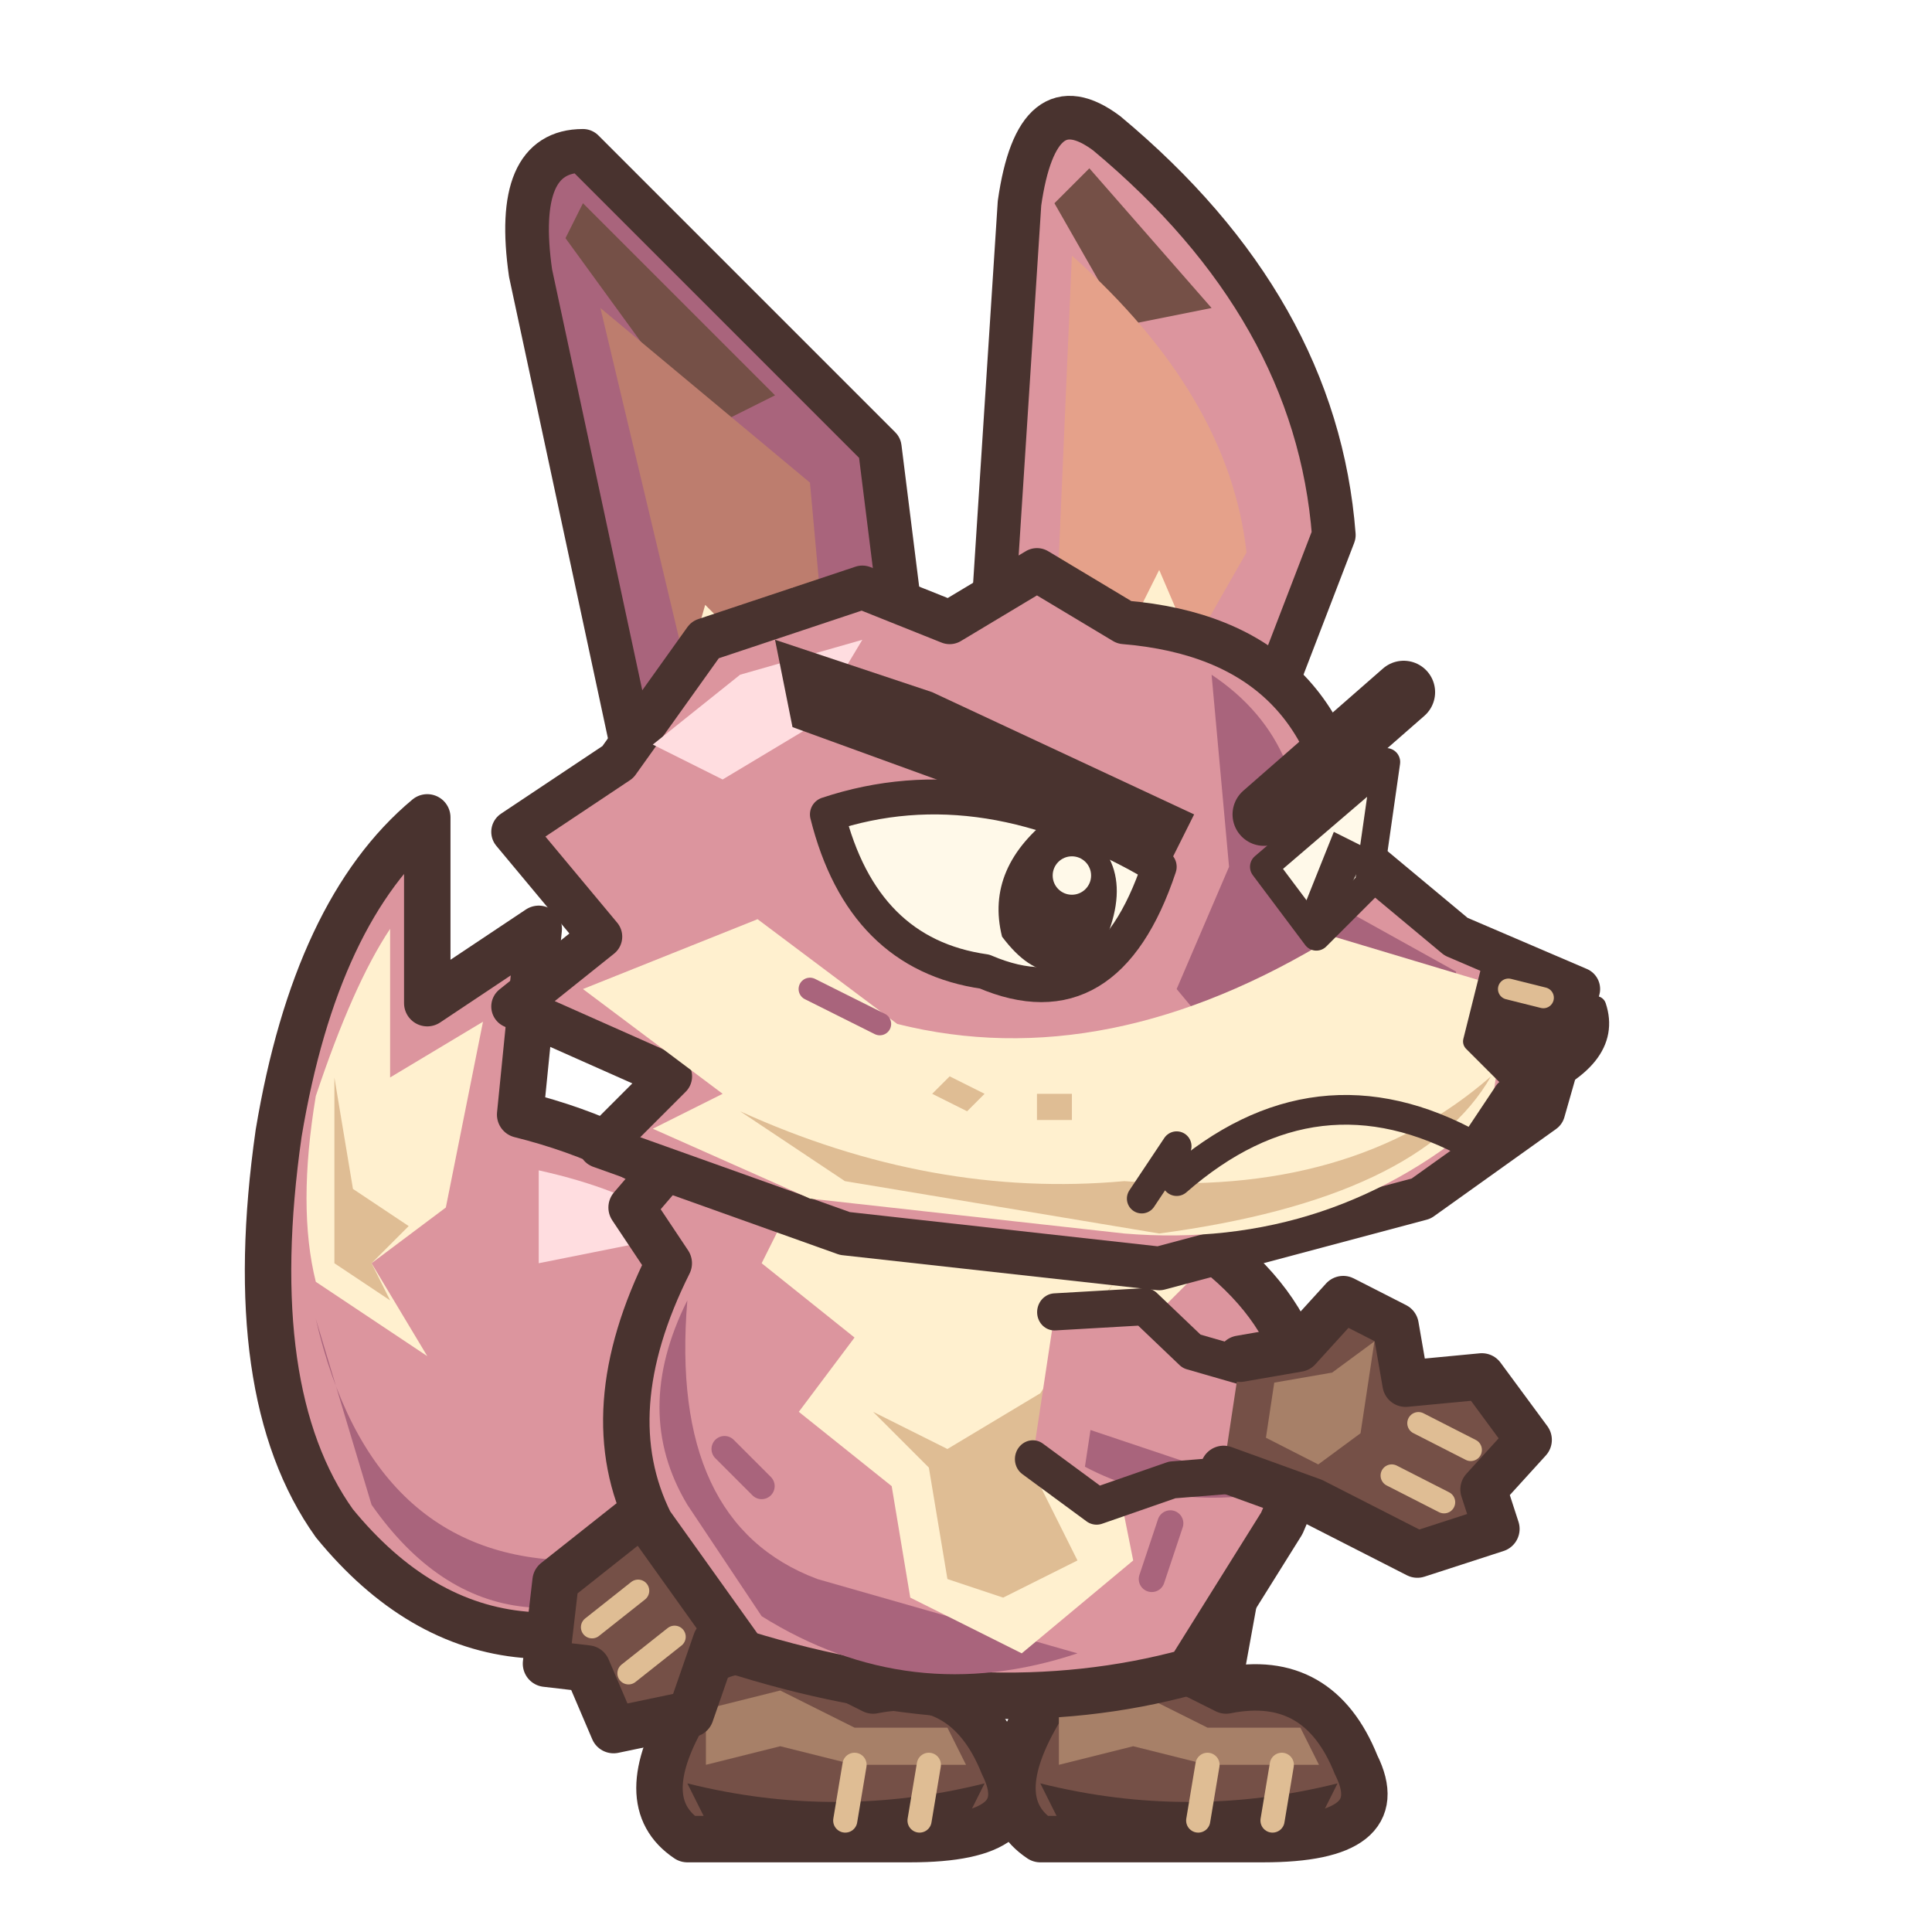
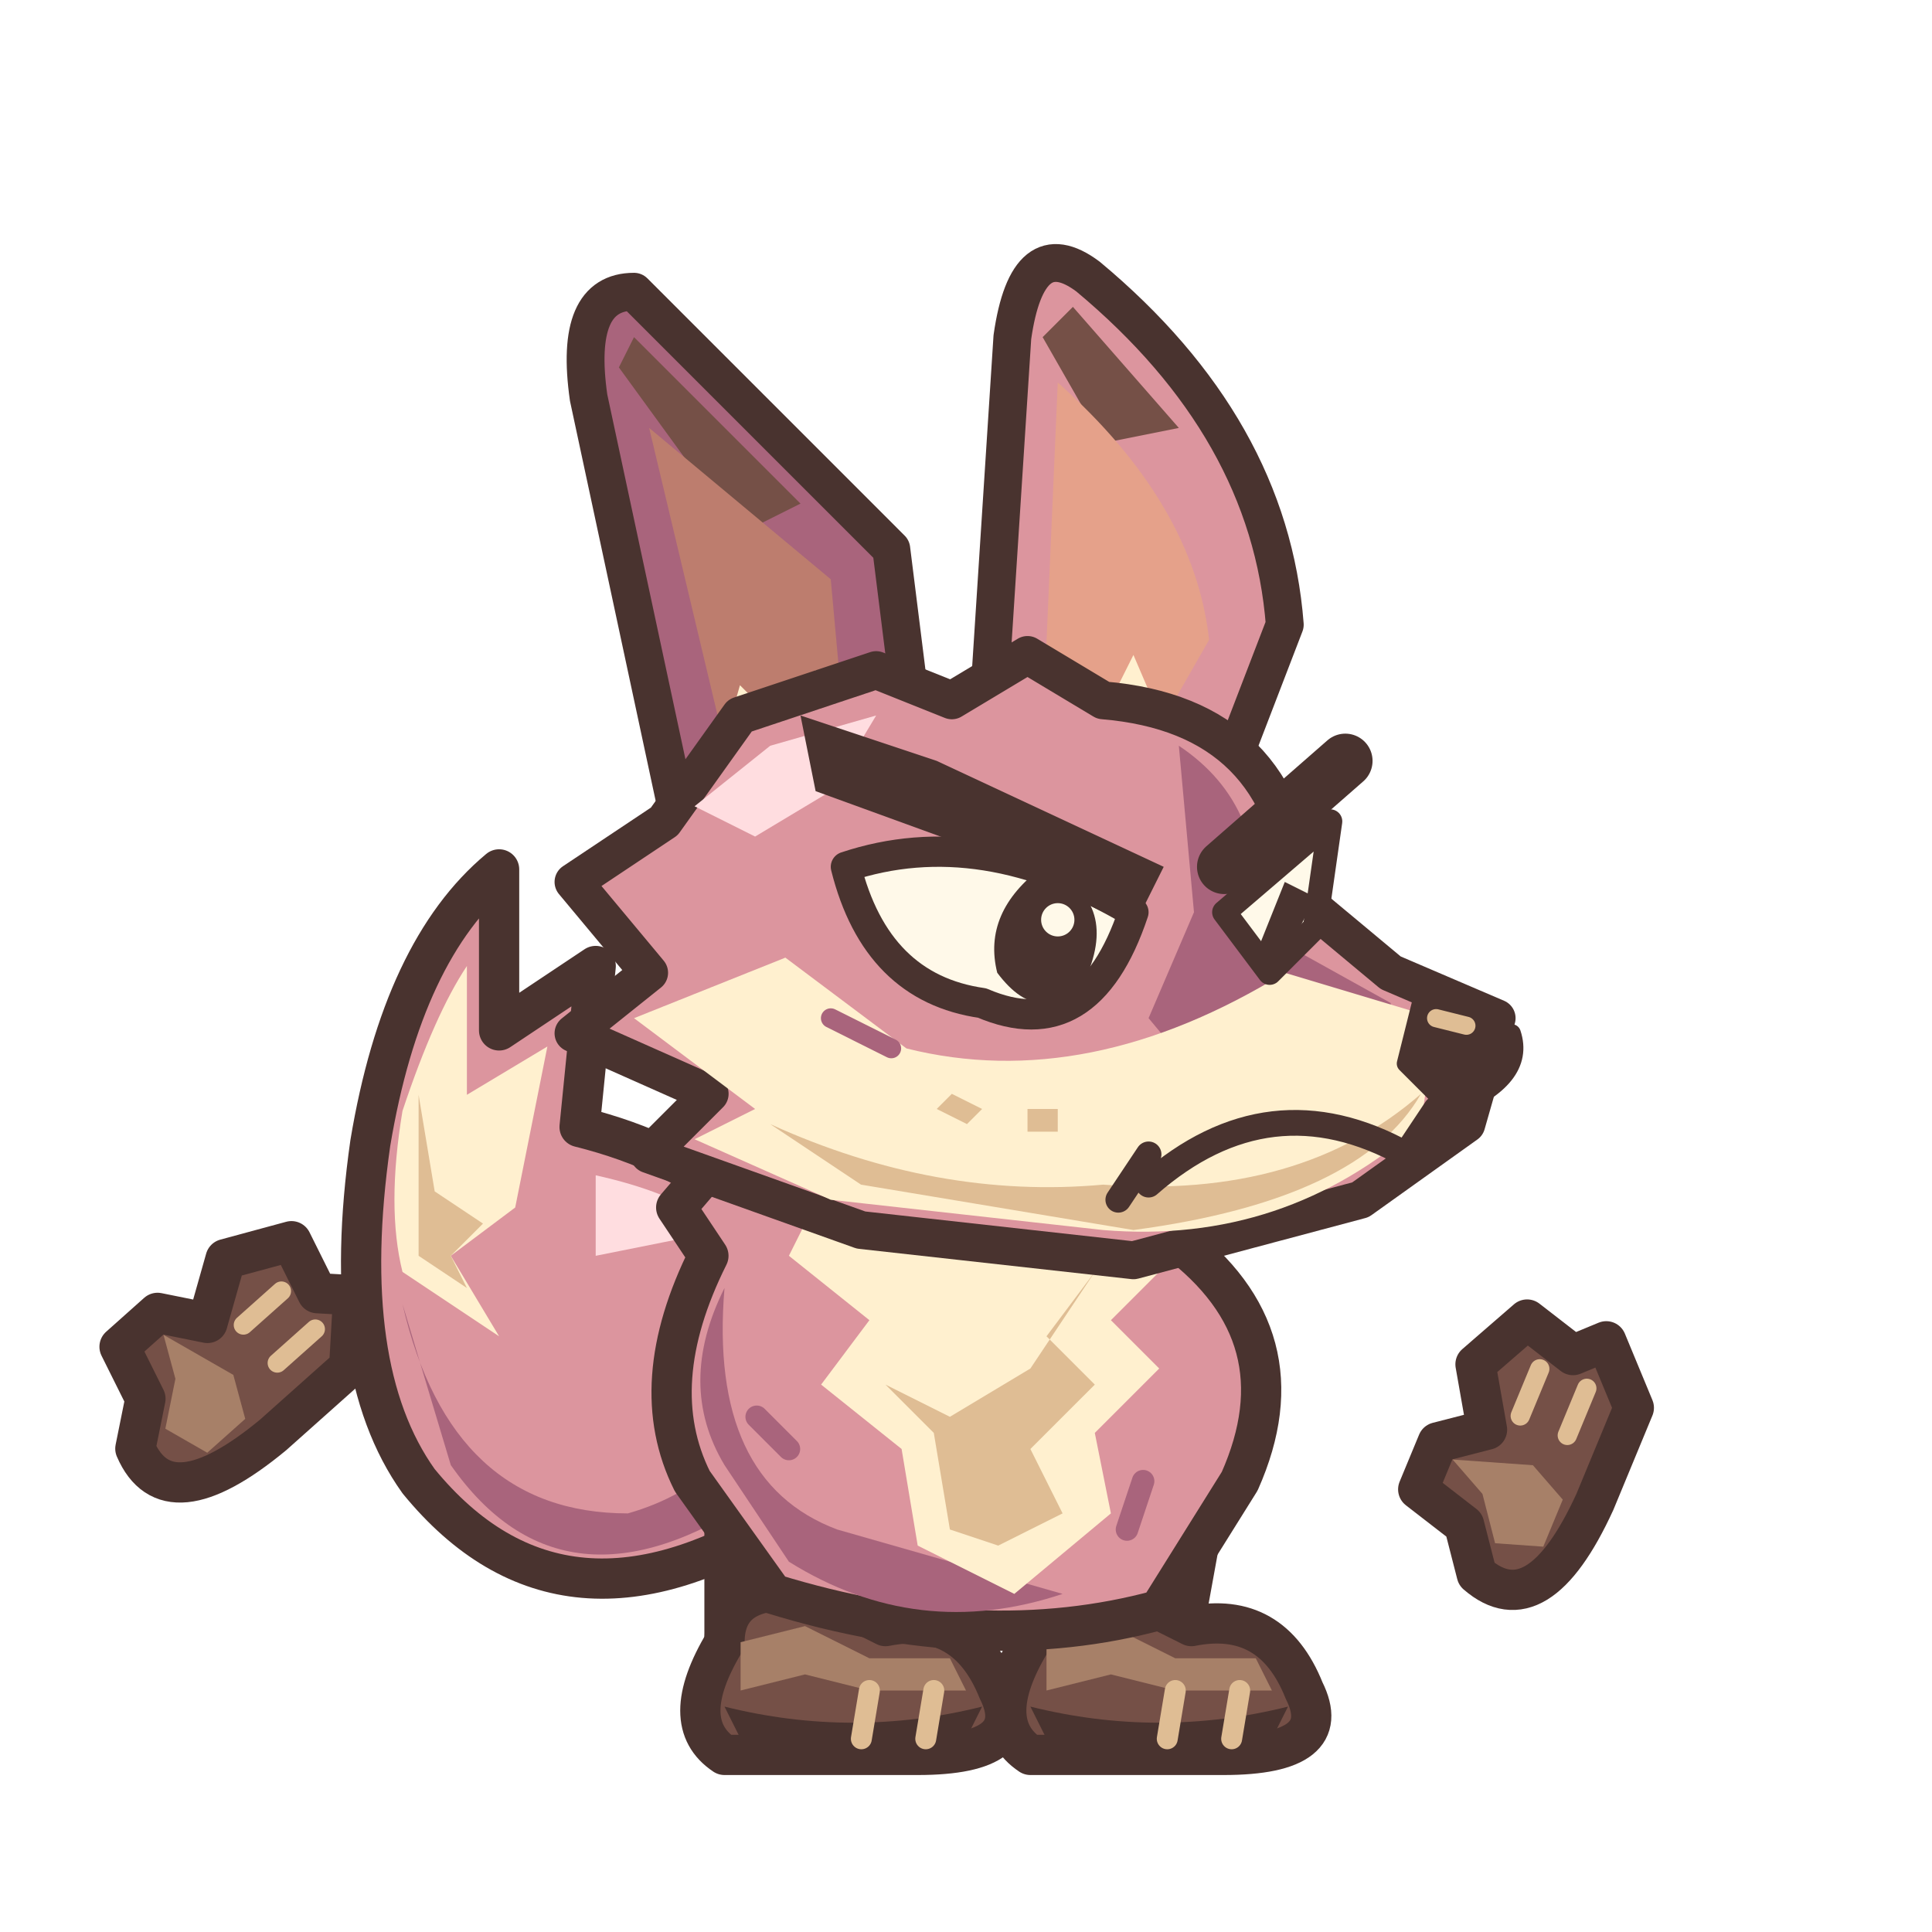
- <svg xmlns="http://www.w3.org/2000/svg" viewBox="-52 -75 104 104" width="250" height="250">
+ <svg xmlns="http://www.w3.org/2000/svg" viewBox="-60 -85 120 120" width="250" height="250">
  <g transform="translate(0 0)">
    <g stroke="#49332f" stroke-width="2.5" stroke-linejoin="round" stroke-linecap="round">
      <path fill="#dc959e" d="M-11 9Q-25 18-34 7Q-39 0-37-14Q-35-26-29-31L-29-21L-23-25L-24-15Q-12-12-9-2Z" />
      <path fill="#a9647c" stroke="none" d="M-35-4Q-32 9-21 9Q-14 7-12 0L-13 8Q-25 16-32 6Z" />
      <path fill="#fff0cf" stroke="none" d="M-35-16Q-33-22-31-25L-31-17L-26-20L-28-10L-32-7L-29-2L-35-6Q-36-10-35-16Z" />
      <path fill="#dfbd94" stroke="none" d="M-34-17L-33-11L-30-9L-32-7L-31-5L-34-7Z" />
      <path fill="#ffdde0" stroke="none" d="M-23-12Q-14-10-13-5L-18-8L-23-7Z" />
    </g>
  </g>
  <g transform="translate(-10 11) rotate(0)">
    <g transform="translate(0 0)">
      <g stroke="#49332f" stroke-width="2.5" stroke-linejoin="round" stroke-linecap="round">
        <path fill="#a9647c" d="M-5-5Q1-8 6-3L4 8Q0 11-5 7Z" />
        <path fill="#755047" stroke="none" d="M1-3L4-1L3 7L0 8L-2 6L1 5Z" />
      </g>
    </g>
    <g transform="translate(0 7)">
      <g stroke="#49332f" stroke-width="2.5" stroke-linejoin="round" stroke-linecap="round">
        <path fill="#755047" d="M-5-1Q-5-5 1-4L5-2Q10-3 12 2Q14 6 7 6H-5Q-8 4-5-1Z" />
        <path fill="#a78068" stroke="none" d="M-4-1L0-2L4 0L9 0L10 2H4L0 1L-4 2Z" />
        <path fill="#49332f" stroke="none" d="M-5 3Q3 5 11 3L10 5H-4Z" />
        <path fill="none" stroke="#dfbd94" stroke-width="1.3" d="M4 2l-.5 3M8 2l-.5 3" />
      </g>
    </g>
  </g>
  <g transform="translate(9 11) rotate(0)">
    <g transform="translate(0 0)">
      <g stroke="#49332f" stroke-width="2.5" stroke-linejoin="round" stroke-linecap="round">
        <path fill="#dc959e" d="M-5-5Q1-8 6-3L4 8Q0 11-5 7Z" />
        <path fill="#a9647c" stroke="none" d="M1-3L4-1L3 7L0 8L-2 6L1 5Z" />
      </g>
    </g>
    <g transform="translate(0 7)">
      <g stroke="#49332f" stroke-width="2.5" stroke-linejoin="round" stroke-linecap="round">
        <path fill="#755047" d="M-5-1Q-5-5 1-4L5-2Q10-3 12 2Q14 6 7 6H-5Q-8 4-5-1Z" />
        <path fill="#a78068" stroke="none" d="M-4-1L0-2L4 0L9 0L10 2H4L0 1L-4 2Z" />
        <path fill="#49332f" stroke="none" d="M-5 3Q3 5 11 3L10 5H-4Z" />
        <path fill="none" stroke="#dfbd94" stroke-width="1.3" d="M4 2l-.5 3M8 2l-.5 3" />
      </g>
    </g>
  </g>
-   <g transform="translate(-7 -2) rotate(123.1859)">
-     <g transform="scale(0.95 1)">
-       <g transform="translate(0 0)">
-         <g stroke="#49332f" stroke-width="2.5" stroke-linejoin="round" stroke-linecap="round">
-           <path fill="#a9647c" stroke="none" d="M-3-4L2-5L5-3L13-2L14 2L5 4L1 6L-3 4Z" />
-           <path fill="#755047" stroke="none" d="M0 2L6 3L13 1L13 3Q6 6 0 4Z" />
-           <path fill="none" stroke-width="2" d="M-3-4L2-5L5-3L13-2L14 2L5 4L1 6L-3 4" />
-         </g>
-       </g>
-     </g>
-     <g transform="translate(11.4 0)">
+   <g transform="translate(-47 3) rotate(-60.16057)">
+     <g transform="translate(0 0)">
      <g stroke="#49332f" stroke-width="2.5" stroke-linejoin="round" stroke-linecap="round">
-         <path fill="#755047" d="M-4-3L-1-4L1-7L4-6L5-3L9-4L12-1L10 2L11 4L7 6L1 4L-4 3" />
+         <path fill="#755047" d="M-4-3L-1-4L1-7L4-6L5-3L9-4L12-1L10 2L11 4L7 6L1 4Q-7 1-4-3Z" />
        <path fill="#a78068" stroke="none" d="M-2-2L1-3L3-5L3 0L1 2L-2 1Z" />
        <path fill="none" stroke="#dfbd94" stroke-width="1.2" d="M6-1l3 1M5 2l3 1" />
      </g>
    </g>
  </g>
  <g transform="translate(0 0)">
    <g stroke="#49332f" stroke-width="2.5" stroke-linejoin="round" stroke-linecap="round">
      <path fill="#dc959e" d="M-12-17L-5-20L2-17L8-19L14-13L13-8Q21-2 17 7L12 15Q1 18-12 14L-17 7Q-20 1-16-7L-18-10Z" />
      <path fill="#a9647c" stroke="none" d="M-15-5Q-16 7-8 10L6 14Q-3 17-11 12L-15 6Q-18 1-15-5Z" />
      <path fill="#fff0cf" stroke="none" d="M-8-13L-3-15L1-11L7-15L8-9L13-7L9-3L12 0L8 4L9 9L3 14L-3 11L-4 5L-9 1L-6-3L-11-7Z" />
      <path fill="#dfbd94" stroke="none" d="M8-6L5-2L8 1L4 5L6 9L2 11L-1 10L-2 4L-5 1L-1 3L4 0Z" />
      <path fill="none" stroke="#a9647c" stroke-width="1.4" d="M-13 3l2 2m22 2-1 3" />
    </g>
  </g>
-   <g transform="translate(7 0) rotate(8.594367)">
-     <g transform="scale(0.95 1)">
-       <g transform="translate(0 0)">
-         <g stroke="#49332f" stroke-width="2.5" stroke-linejoin="round" stroke-linecap="round">
-           <path fill="#dc959e" stroke="none" d="M-3-4L2-5L5-3L13-2L14 2L5 4L1 6L-3 4Z" />
-           <path fill="#a9647c" stroke="none" d="M0 2L6 3L13 1L13 3Q6 6 0 4Z" />
-           <path fill="none" stroke-width="2" d="M-3-4L2-5L5-3L13-2L14 2L5 4L1 6L-3 4" />
-         </g>
-       </g>
-     </g>
-     <g transform="translate(11.4 0)">
+   <g transform="translate(35 9) rotate(-85.94367)">
+     <g transform="translate(0 0)">
      <g stroke="#49332f" stroke-width="2.5" stroke-linejoin="round" stroke-linecap="round">
-         <path fill="#755047" d="M-4-3L-1-4L1-7L4-6L5-3L9-4L12-1L10 2L11 4L7 6L1 4L-4 3" />
+         <path fill="#755047" d="M-4-3L-1-4L1-7L4-6L5-3L9-4L12-1L10 2L11 4L7 6L1 4Q-7 1-4-3Z" />
        <path fill="#a78068" stroke="none" d="M-2-2L1-3L3-5L3 0L1 2L-2 1Z" />
        <path fill="none" stroke="#dfbd94" stroke-width="1.2" d="M6-1l3 1M5 2l3 1" />
      </g>
    </g>
  </g>
  <g transform="translate(1 -18) scale(0.94)">
    <g transform="translate(-13 -23)">
      <g stroke="#49332f" stroke-width="2.5" stroke-linejoin="round" stroke-linecap="round">
        <path fill="#a9647c" d="M-7 6L-13-22Q-14-29-10-29L7-12L9 4Z" />
        <path fill="#755047" stroke="none" d="M-11-24L-10-26L1-15L-3-13Z" />
        <path fill="#bd7d6e" stroke="none" d="M-4 1L-9-20L3-10L4 1Z" />
        <path fill="#fff0cf" stroke="none" d="M-5 4L-3-3L0 0L2-4L5 3Z" />
      </g>
    </g>
    <g transform="translate(8 -24)">
      <g stroke="#49332f" stroke-width="2.5" stroke-linejoin="round" stroke-linecap="round">
        <path fill="#dc959e" d="M-8 6L-6-25Q-5-32-1-29Q11-19 12-6L7 7Z" />
        <path fill="#755047" stroke="none" d="M-4-25L-2-27L5-19L0-18Z" />
        <path fill="#e5a18a" stroke="none" d="M-4 1L-3-22Q6-14 7-5L3 2Z" />
        <path fill="#fff0cf" stroke="none" d="M-5 4L-3-3L0 0L2-4L5 3Z" />
      </g>
    </g>
    <g transform="translate(0 0)">
      <g stroke="#49332f" stroke-width="2.5" stroke-linejoin="round" stroke-linecap="round">
        <path fill="#dc959e" d="M-21-17L-16-24L-7-27L-2-25L3-28L8-25Q20-24 21-12L27-7L34-4L32 3L25 8L10 12L-8 10L-22 5L-18 1L-27-3L-22-7L-27-13Z" />
        <path fill="#a9647c" stroke="none" d="M13-22Q19-18 18-10L27-5L27 0L16 2L11-4L14-11Z" />
        <path fill="#ffdde0" stroke="none" d="M-19-18L-14-22L-7-24L-10-19L-15-16Z" />
        <path fill="#fff0cf" stroke="none" d="M-23-4L-13-8L-5-2Q7 1 20-7L30-4L29 3Q20 11 8 10L-10 8L-19 4L-15 2Z" />
        <path fill="#dfbd94" stroke="none" d="M-14 3Q-3 8 8 7Q21 8 29 1Q25 8 10 10L-8 7Z" />
        <path fill="#49332f" stroke-width="1.2" d="M29-5L35-3Q36 0 31 2L28-1Z" />
        <path fill="none" stroke="#dfbd94" stroke-width="1.2" d="M30-4l2 .5" />
        <path fill="none" stroke-width="1.7" d="M30 2L28 5Q19 0 11 7M11 5l-2 3" />
        <path fill="#dfbd94" stroke="none" d="M-2 1l2 1-1 1-2-1Zm5 1h2v1.5H3Z" />
      </g>
    </g>
    <g transform="translate(0 0)">
      <g stroke="#49332f" stroke-width="2.5" stroke-linejoin="round" stroke-linecap="round">
        <path fill="#fff9e9" stroke-width="1.6" d="M16-11L23-17L22-10L19-7Z" />
        <path fill="#49332f" stroke="none" d="M20-13L22-12L20-8L18-8Z" />
        <path fill="#fff9e9" stroke-width="2" d="M-9-14Q0-17 10-11Q7-2 0-5Q-7-6-9-14Z" />
        <path fill="#49332f" stroke="none" d="M4-14Q9-12 7-7Q4-3 1-7Q0-11 4-14Z" />
        <circle fill="#fff9e9" stroke="none" cx="5" cy="-10.5" r="1.1" />
        <path fill="#49332f" stroke="none" d="M-12-24L-3-21L12-14L10-10L0-15L-11-19Z" />
        <path fill="none" stroke-width="3.6" d="M16-14l8-7" />
        <path fill="none" stroke="#a9647c" stroke-width="1.3" d="M-10-4l4 2" />
      </g>
    </g>
  </g>
</svg>
